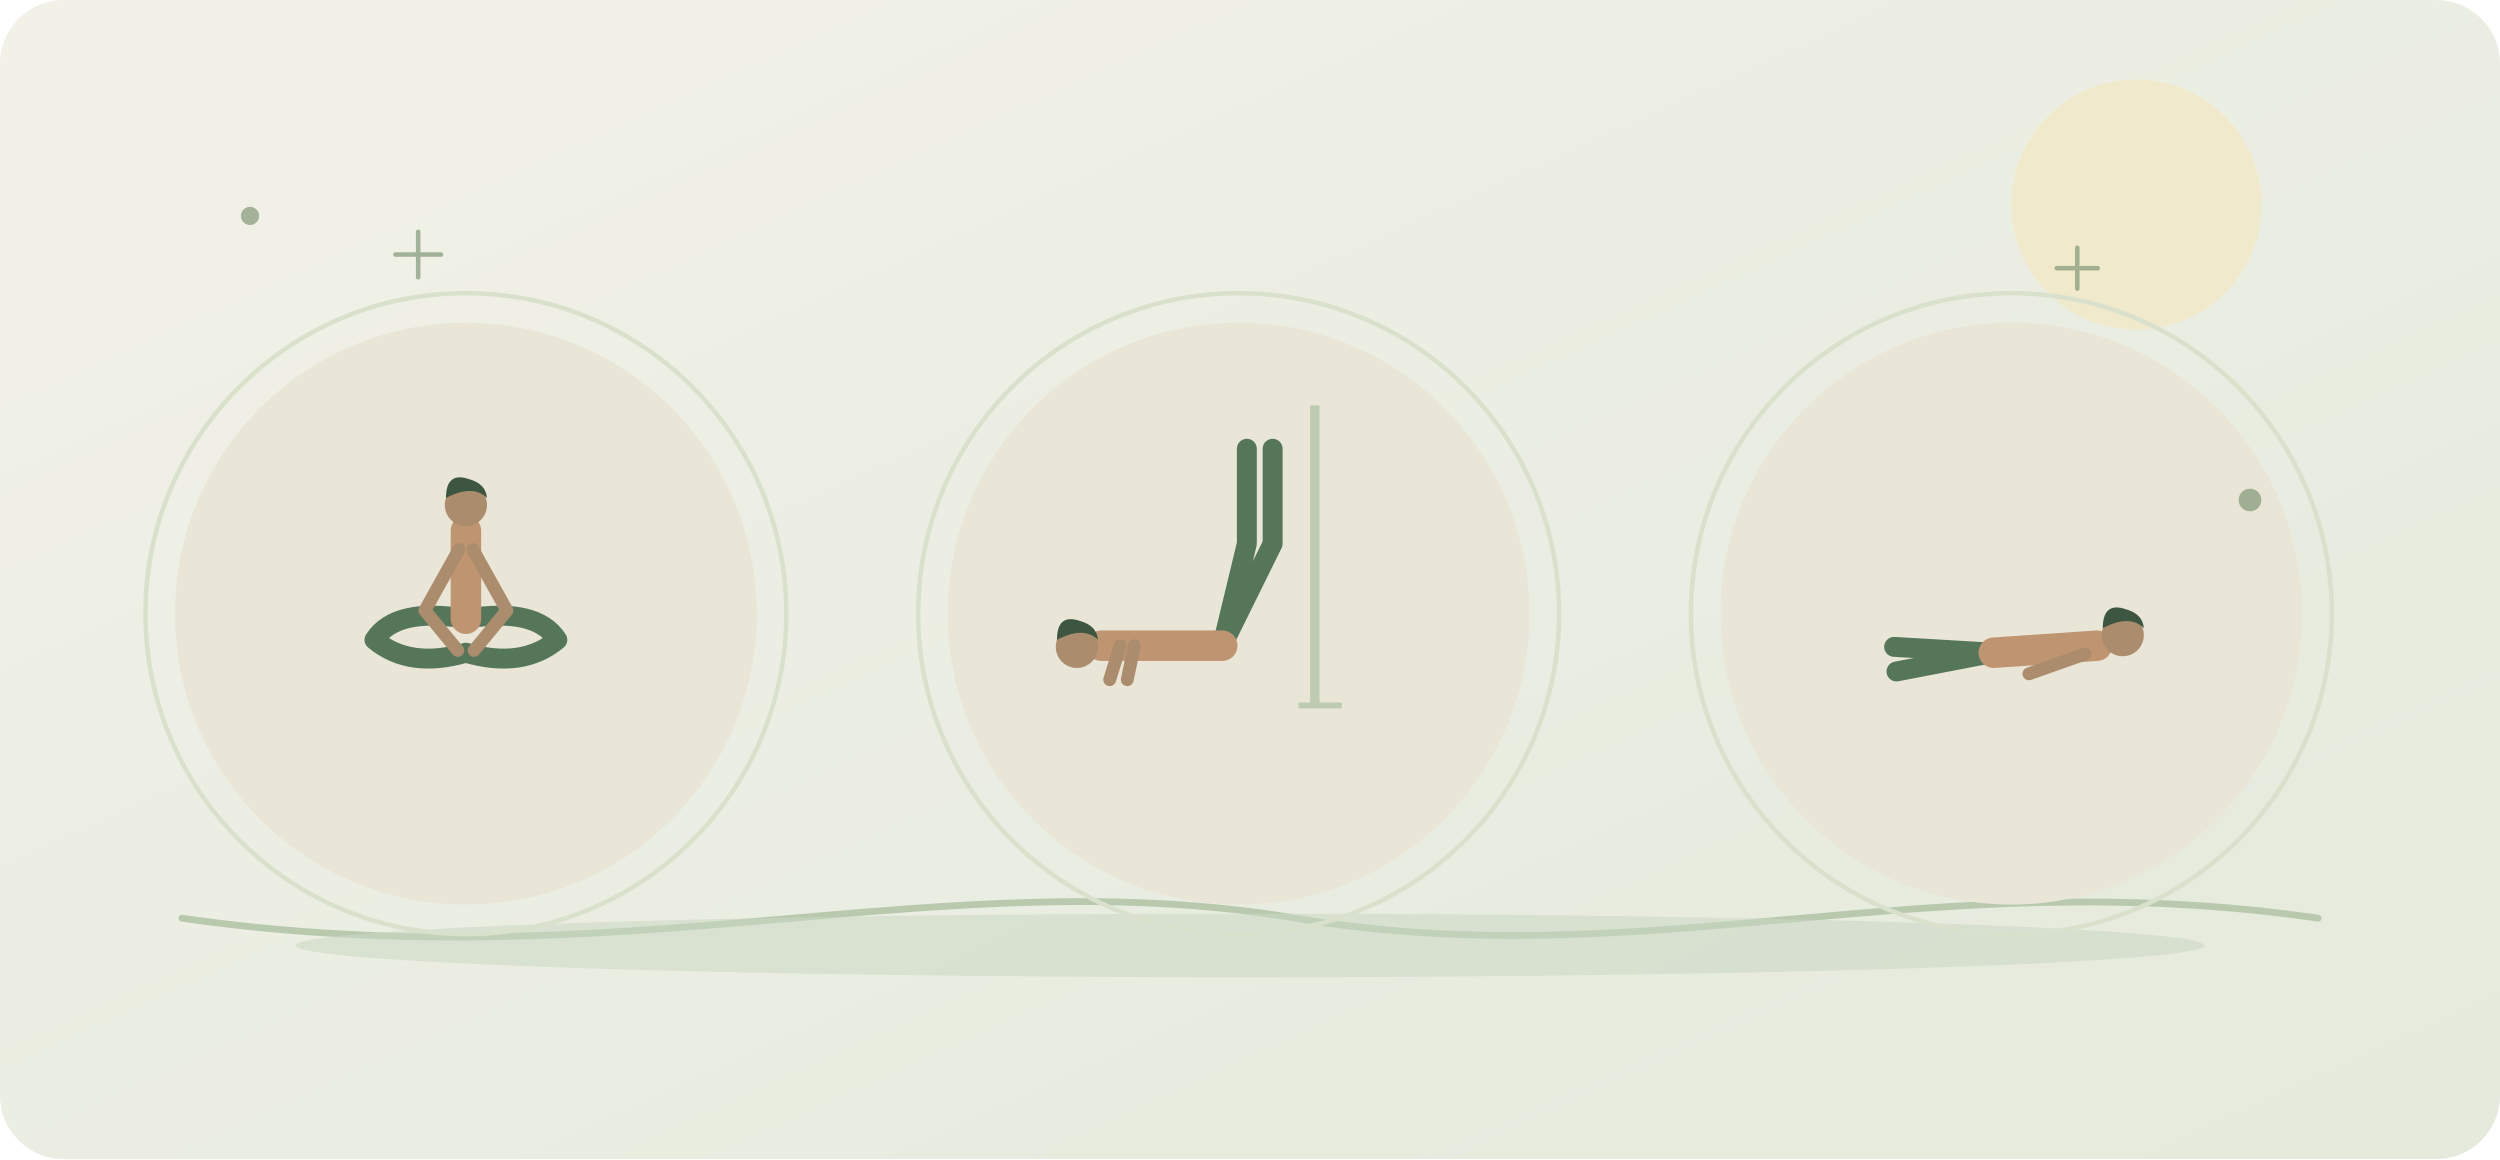
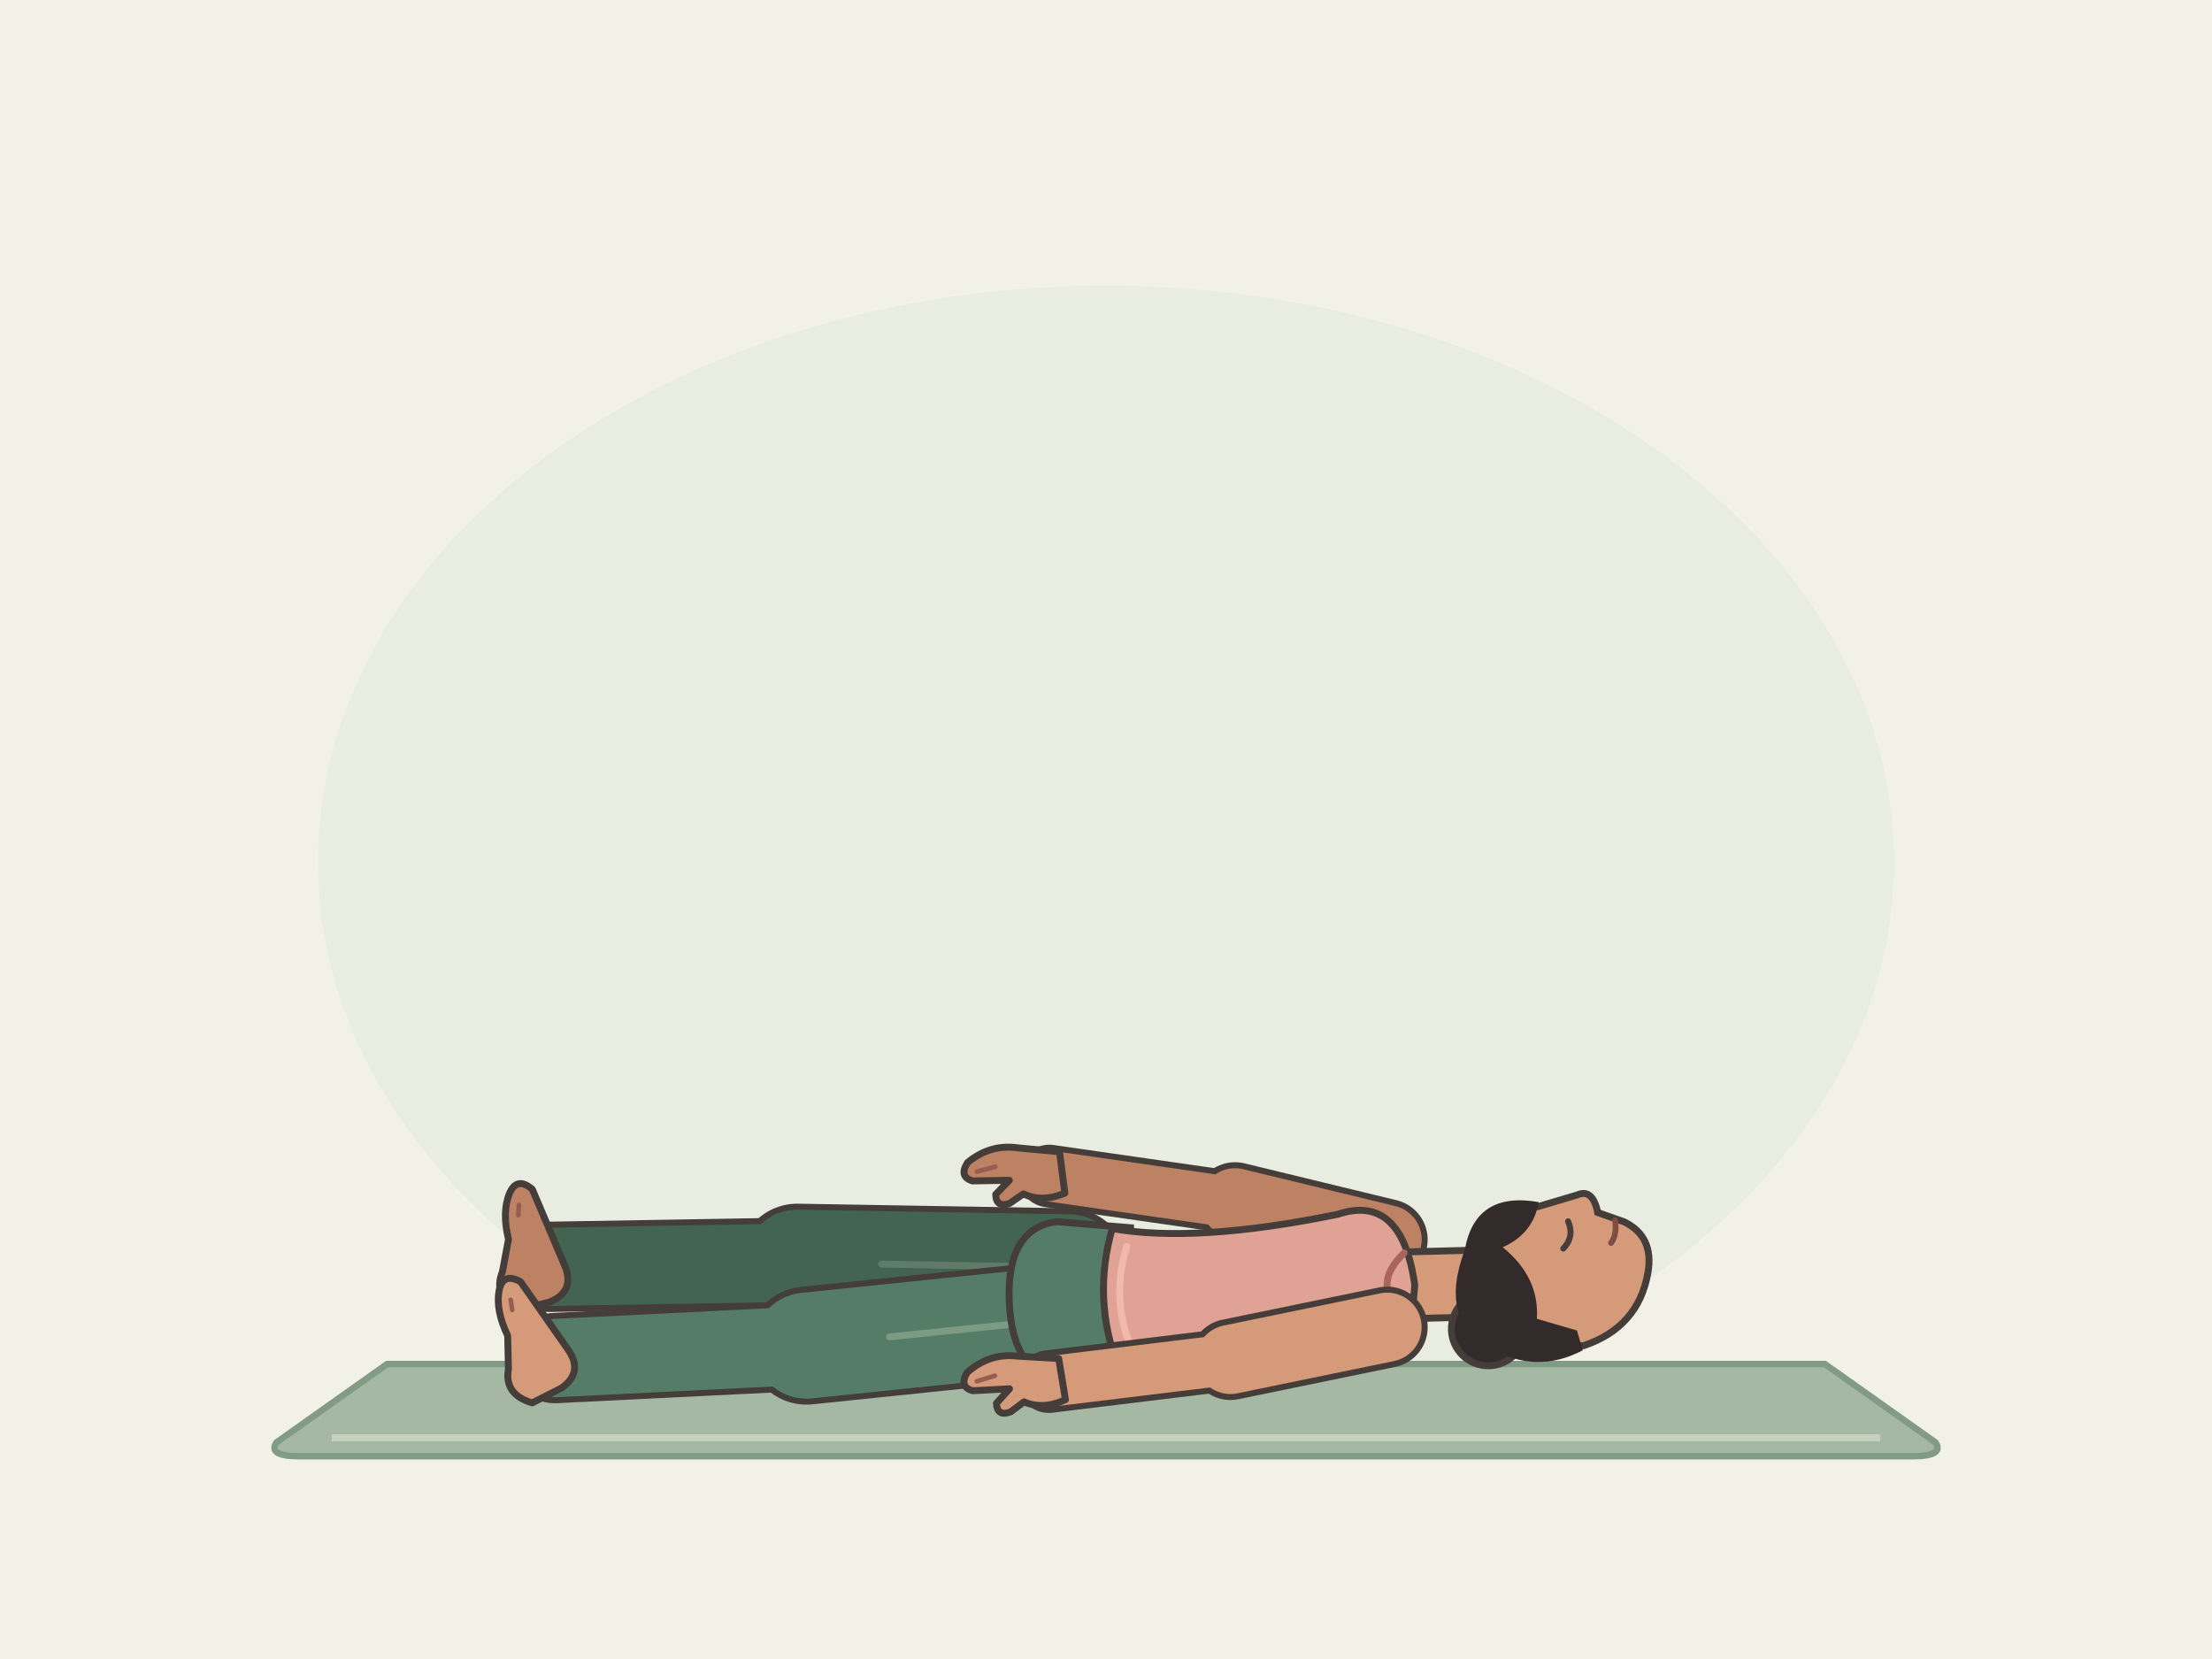
- <svg xmlns="http://www.w3.org/2000/svg" width="1100" height="510" viewBox="0 0 1100 510" role="img">
-   <defs>
-     <linearGradient id="cover-bg" x2="1" y2="1">
-       <stop stop-color="#f2f1e8" />
-       <stop offset="1" stop-color="#e4eadc" />
-     </linearGradient>
-   </defs>
-   <rect width="1100" height="510" rx="28" fill="url(#cover-bg)" />
-   <circle cx="940" cy="90" r="55" fill="#f2e9c9" opacity=".9" />
-   <path d="M80 404c195 28 335-26 490 0s278-25 450 0" fill="none" stroke="#b8c9ae" stroke-width="3" stroke-linecap="round" />
-   <ellipse cx="550" cy="416" rx="420" ry="14" fill="#cad7c2" opacity=".55" />
-   <circle cx="205" cy="270" r="128" fill="#e9e6d8" />
-   <circle cx="205" cy="270" r="141" fill="none" stroke="#d9e1cd" stroke-width="2" />
-   <svg x="50" y="150" width="310" height="196" viewBox="0 0 600 380">
-     <g fill="none" stroke-linecap="round" stroke-linejoin="round">
-       <path d="M300 237Q240 227 222 255Q252 280 300 266Q348 280 378 255Q360 227 300 237" stroke="#56765a" stroke-width="17" />
-       <path d="M300 162L300 237" stroke="#bf9471" stroke-width="26" />
-       <path d="M294 178L265 230L293 264M306 178L335 230L307 264" stroke="#ab8d6d" stroke-width="11" />
+ <svg xmlns="http://www.w3.org/2000/svg" width="480" height="360" viewBox="0 0 480 360" role="img">
+   <rect width="480" height="360" fill="#f1f1e8" />
+   <ellipse cx="240" cy="187" rx="171" ry="125" fill="#e9ede1" />
+   <g>
+     <path d="M84 296H396L420 313Q422 316 415 316H65Q58 316 60 313Z" fill="#a4b8a4" stroke="#819b84" stroke-width="1.4" />
+     <path d="M72 312h336" fill="none" stroke="#c6d2be" stroke-width="1.5" />
+     <path d="M232 275L173 274" fill="none" stroke="#443d39" stroke-width="25.6" stroke-linecap="round" stroke-linejoin="round" />
+     <path d="M173 274L119.3 274.9" fill="none" stroke="#443d39" stroke-width="19.6" stroke-linecap="round" stroke-linejoin="round" />
+     <path d="M232 275L173 274" fill="none" stroke="#426451" stroke-width="23" stroke-linecap="round" stroke-linejoin="round" />
+     <path d="M173 274L119.3 274.9" fill="none" stroke="#426451" stroke-width="17" stroke-linecap="round" stroke-linejoin="round" />
+     <path d="M219 274.8L191.3 274.3" fill="none" stroke="#607c69" stroke-width="1.5" stroke-linecap="round" stroke-linejoin="round" />
+     <g transform="translate(114 275) rotate(-113)">
+       <path d="M-8-5Q-3-9 1-5L7-1Q13 0 16 3Q19 6 15 8L-3 8Q-9 8-9 2Z" fill="#bd8164" stroke="#443d39" stroke-width="1.5" stroke-linejoin="round" />
+       <path d="M11 3l2 1" fill="none" stroke="#965e4e" stroke-width="1" stroke-linecap="round" stroke-linejoin="round" />
    </g>
-     <circle cx="300" cy="140" r="18" fill="#ab8d6d" />
-     <path d="M283 134q0-23 20-16 14 4 15 16-12-12-35 0" fill="#3d5641" />
-   </svg>
-   <circle cx="545" cy="270" r="128" fill="#e9e6d8" />
-   <circle cx="545" cy="270" r="141" fill="none" stroke="#d9e1cd" stroke-width="2" />
-   <svg x="390" y="150" width="310" height="196" viewBox="0 0 600 380">
-     <path d="M365 55V311" stroke="#bdcbb1" stroke-width="8" />
-     <path d="M351 311h37" stroke="#bdcbb1" stroke-width="5" />
-     <g fill="none" stroke-linecap="round" stroke-linejoin="round">
-       <path d="M286 260L307 173L307 92M286 260L329 173L329 92" stroke="#56765a" stroke-width="17" />
-       <path d="M183 260L286 260" stroke="#bf9471" stroke-width="26" />
-       <path d="M199 260L190 289M211 260L205 289" stroke="#ab8d6d" stroke-width="11" />
+     <path d="M301 269L268 261" fill="none" stroke="#443d39" stroke-width="17.6" stroke-linecap="round" stroke-linejoin="round" />
+     <path d="M268 261L227.7 255.2" fill="none" stroke="#443d39" stroke-width="13.6" stroke-linecap="round" stroke-linejoin="round" />
+     <path d="M301 269L268 261" fill="none" stroke="#bd8164" stroke-width="15" stroke-linecap="round" stroke-linejoin="round" />
+     <path d="M268 261L227.7 255.2" fill="none" stroke="#bd8164" stroke-width="11" stroke-linecap="round" stroke-linejoin="round" />
+     <g transform="translate(226 255) rotate(179)">
+       <path d="M-5-4Q0-6 4-4L7-6Q10-7 10-4L7-1L15-1Q18 0 16 3Q11 7 5 6L-4 5Z" fill="#bd8164" stroke="#443d39" stroke-width="1.5" stroke-linejoin="round" />
+       <path d="M10 2l4-1" fill="none" stroke="#965e4e" stroke-width="1" stroke-linecap="round" stroke-linejoin="round" />
    </g>
-     <circle cx="162" cy="261" r="18" fill="#ab8d6d" />
-     <path d="M145 255q0-23 20-16 14 4 15 16-12-12-35 0" fill="#3d5641" />
-   </svg>
-   <circle cx="885" cy="270" r="128" fill="#e9e6d8" />
-   <circle cx="885" cy="270" r="141" fill="none" stroke="#d9e1cd" stroke-width="2" />
-   <svg x="730" y="150" width="310" height="196" viewBox="0 0 600 380">
-     <g fill="none" stroke-linecap="round" stroke-linejoin="round">
-       <path d="M285 266L200 261M285 266L202 282" stroke="#56765a" stroke-width="17" />
-       <path d="M373 260L285 266" stroke="#bf9471" stroke-width="26" />
-       <path d="M363 267L315 284" stroke="#ab8d6d" stroke-width="11" />
+     <path d="M233 286L175 292" fill="none" stroke="#443d39" stroke-width="25.6" stroke-linecap="round" stroke-linejoin="round" />
+     <path d="M175 292L120.4 294.7" fill="none" stroke="#443d39" stroke-width="19.6" stroke-linecap="round" stroke-linejoin="round" />
+     <path d="M233 286L175 292" fill="none" stroke="#557c66" stroke-width="23" stroke-linecap="round" stroke-linejoin="round" />
+     <path d="M175 292L120.4 294.7" fill="none" stroke="#557c66" stroke-width="17" stroke-linecap="round" stroke-linejoin="round" />
+     <path d="M220.2 287.3L193 290.1" fill="none" stroke="#7d9a83" stroke-width="1.5" stroke-linecap="round" stroke-linejoin="round" />
+     <g transform="translate(115 295) rotate(-125)">
+       <path d="M-8-5Q-3-9 1-5L7-1Q13 0 16 3Q19 6 15 8L-3 8Q-9 8-9 2Z" fill="#d49a79" stroke="#443d39" stroke-width="1.5" stroke-linejoin="round" />
+       <path d="M11 3l2 1" fill="none" stroke="#965e4e" stroke-width="1" stroke-linecap="round" stroke-linejoin="round" />
    </g>
-     <circle cx="395" cy="251" r="18" fill="#ab8d6d" />
-     <path d="M378 245q0-23 20-16 14 4 15 16-12-12-35 0" fill="#3d5641" />
-   </svg>
-   <g fill="#829777" opacity=".7">
-     <circle cx="110" cy="95" r="4" />
-     <circle cx="990" cy="220" r="5" />
-     <path d="M174 112h20m-10-10v20M905 118h18m-9-9v18" stroke="#829777" stroke-width="2" stroke-linecap="round" />
+     <path d="M302 279L333.1 278.2" fill="none" stroke="#443d39" stroke-width="16" stroke-linecap="round" stroke-linejoin="round" />
+     <path d="M302 279L333.1 278.2" fill="none" stroke="#d49a79" stroke-width="13" stroke-linecap="round" stroke-linejoin="round" />
+     <g transform="translate(232 282) rotate(87.55)">
+       <path d="M-17 2Q-16 13 0 13Q16 13 17 2L15 -14H-15Z" fill="#557c66" stroke="#443d39" stroke-width="1.5" />
+       <path d="M-15 -10Q-11 -28 -16 -59.064Q-20 -73.064 0 -75.064Q20 -73.064 16 -59.064Q11 -29 15 -10Q0 -5 -15 -10Z" fill="#dfa294" stroke="#443d39" stroke-width="1.5" />
+       <path d="M-7 -73.064Q0 -65.064 7 -73.064" fill="none" stroke="#a9655c" stroke-width="1.5" stroke-linecap="round" stroke-linejoin="round" />
+       <path d="M-11 -13Q0 -9 11 -13" fill="none" stroke="#f0b9aa" stroke-width="1.5" stroke-linecap="round" stroke-linejoin="round" />
+     </g>
+     <path d="M301 288L267 295" fill="none" stroke="#443d39" stroke-width="17.6" stroke-linecap="round" stroke-linejoin="round" />
+     <path d="M267 295L227.6 299.8" fill="none" stroke="#443d39" stroke-width="13.6" stroke-linecap="round" stroke-linejoin="round" />
+     <path d="M301 288L267 295" fill="none" stroke="#d49a79" stroke-width="15" stroke-linecap="round" stroke-linejoin="round" />
+     <path d="M267 295L227.6 299.8" fill="none" stroke="#d49a79" stroke-width="11" stroke-linecap="round" stroke-linejoin="round" />
+     <g transform="translate(226 300) rotate(177)">
+       <path d="M-5-4Q0-6 4-4L7-6Q10-7 10-4L7-1L15-1Q18 0 16 3Q11 7 5 6L-4 5Z" fill="#d49a79" stroke="#443d39" stroke-width="1.5" stroke-linejoin="round" />
+       <path d="M10 2l4-1" fill="none" stroke="#965e4e" stroke-width="1" stroke-linecap="round" stroke-linejoin="round" />
+     </g>
+     <g transform="translate(339 278) rotate(-80) scale(1 1)">
+       <circle cx="-13" cy="-14" r="8" fill="#332a2b" stroke="#443d39" stroke-width="1.5" />
+       <path d="M-15-7Q-14-22 1-21Q14-22 15-8L19 0Q21 3 16 5L15 11Q13 18 5 18Q-7 18-13 7Z" fill="#d49a79" stroke="#443d39" stroke-width="1.5" />
+       <path d="M-14 7Q-21-2-17-13Q-13-25 3-22Q16-22 16-8Q9-8 5-14Q0-5-9-4L-10 5Z" fill="#332a2b" />
+       <path d="M7-1q3 2 6 0" fill="none" stroke="#443d39" stroke-width="1.3" stroke-linecap="round" stroke-linejoin="round" />
+       <path d="M10 9q2 1 5 0" fill="none" stroke="#804d42" stroke-width="1.25" stroke-linecap="round" stroke-linejoin="round" />
+     </g>
  </g>
</svg>
